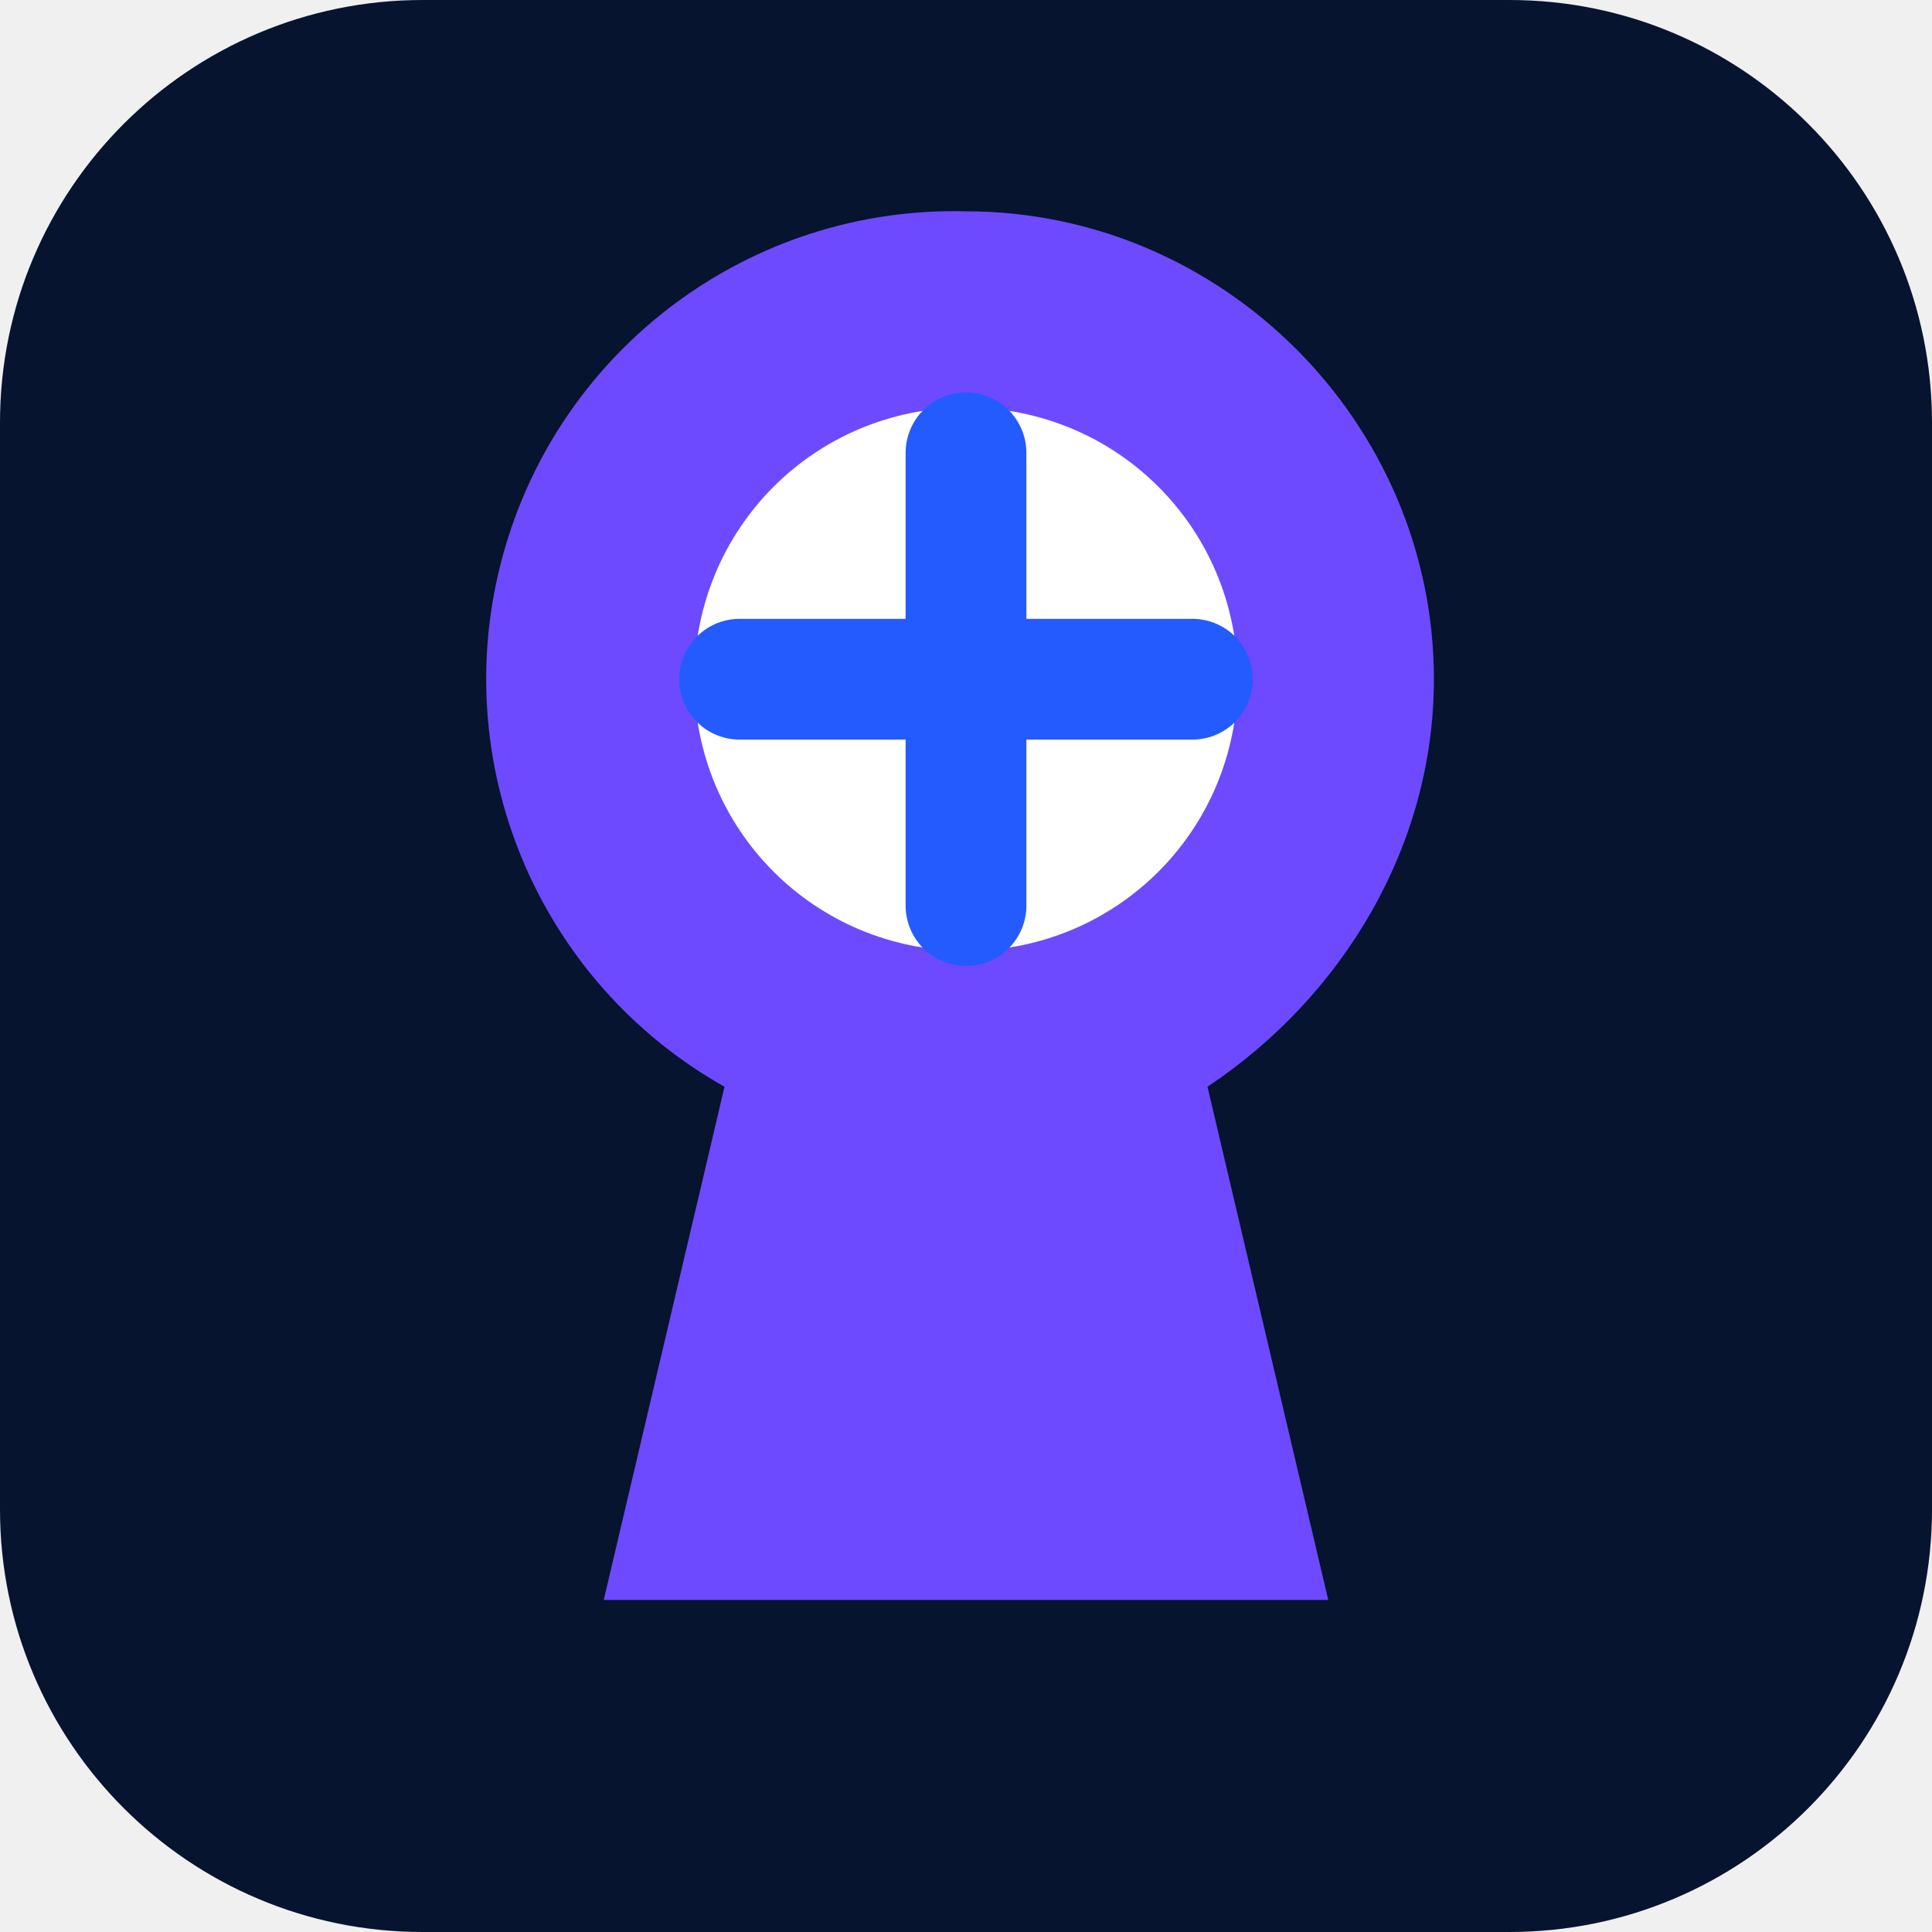
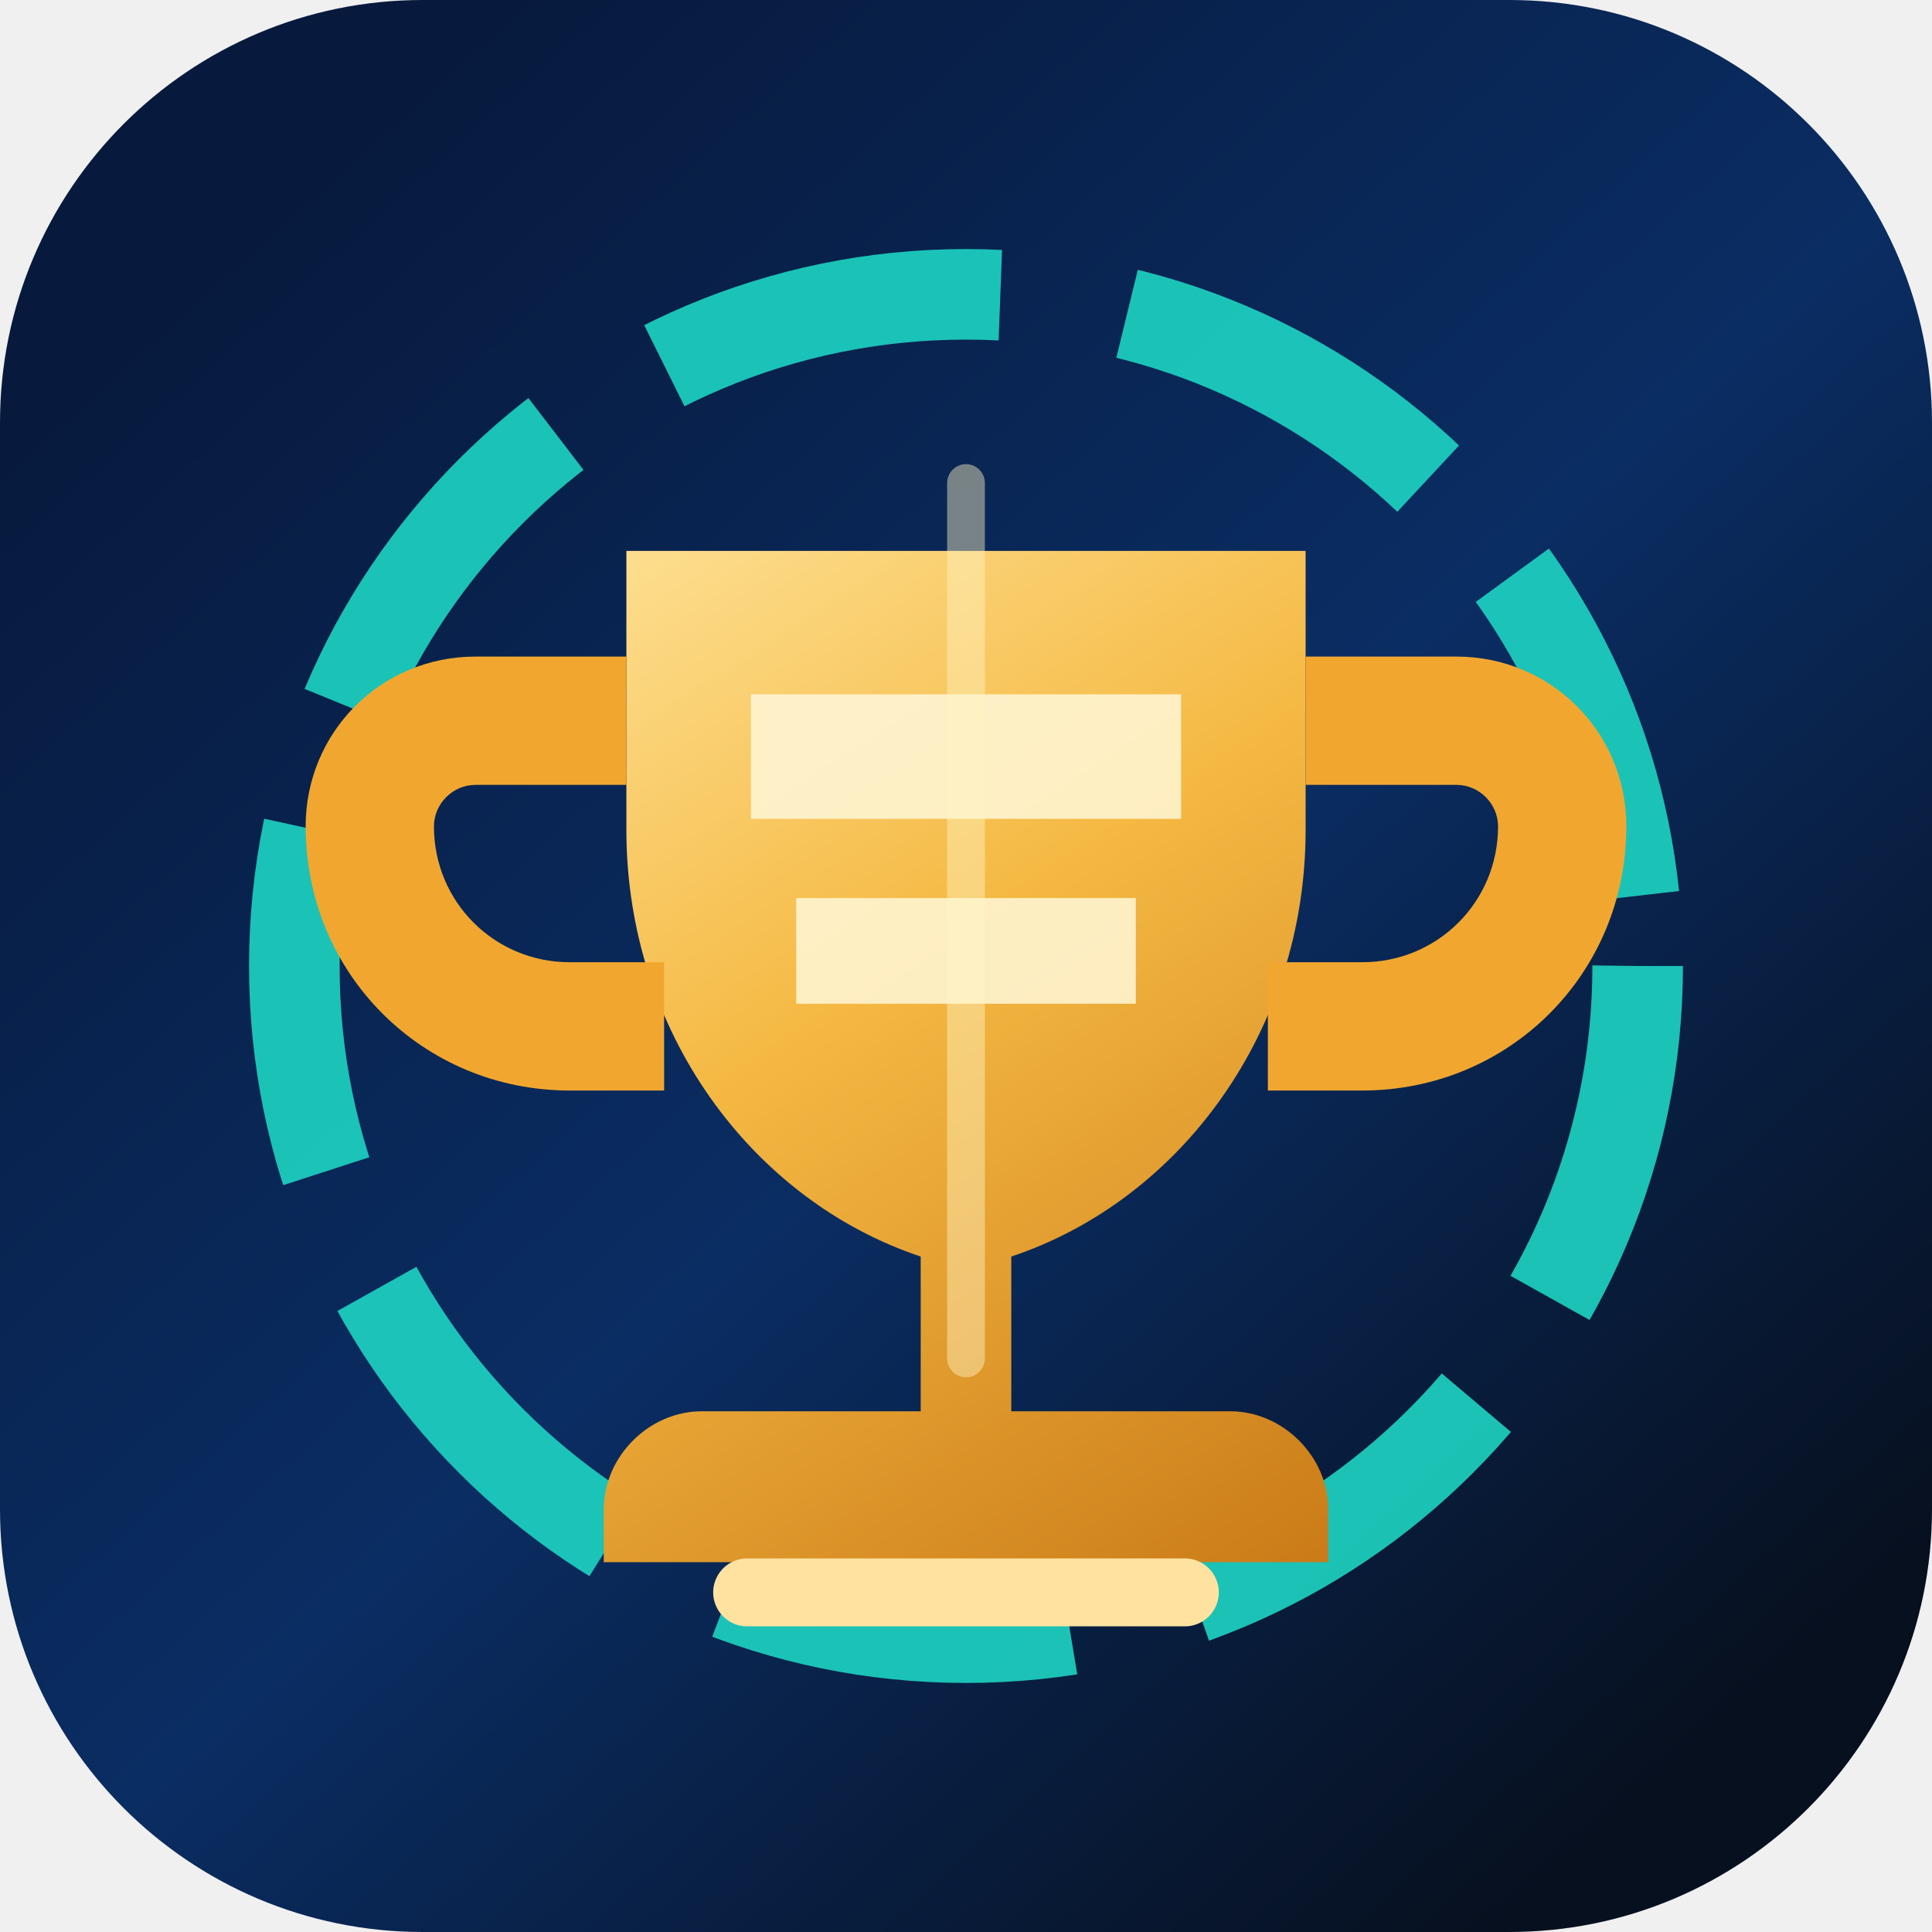
- <svg xmlns="http://www.w3.org/2000/svg" viewBox="0 0 128 128">
-   <rect width="128" height="128" rx="28" fill="#06142f" />
-   <path d="M64 14c17 0 31 14 31 31 0 11-6 21-15 27l8 34H40l8-34a31 31 0 0 1 16-58Z" fill="#6d4aff" />
-   <path d="M46 45c0-10 8-18 18-18s18 8 18 18-8 18-18 18-18-8-18-18Z" fill="#fff" />
-   <path d="M64 30v30M49 45h30" stroke="#245bff" stroke-width="8" stroke-linecap="round" />
+ <svg xmlns="http://www.w3.org/2000/svg" viewBox="0 0 512 512">
+   <defs>
+     <linearGradient id="bg" x1="70" y1="54" x2="444" y2="468" gradientUnits="userSpaceOnUse">
+       <stop offset="0" stop-color="#071a3d" />
+       <stop offset="0.52" stop-color="#0a2d63" />
+       <stop offset="1" stop-color="#07101f" />
+     </linearGradient>
+     <linearGradient id="cup" x1="159" y1="112" x2="357" y2="418" gradientUnits="userSpaceOnUse">
+       <stop offset="0" stop-color="#ffe7a1" />
+       <stop offset="0.45" stop-color="#f5b943" />
+       <stop offset="1" stop-color="#c97916" />
+     </linearGradient>
+   </defs>
+   <rect width="512" height="512" rx="112" fill="url(#bg)" />
+   <circle cx="256" cy="256" r="178" fill="none" stroke="#1dd4c2" stroke-width="24" stroke-dasharray="92 34" opacity="0.9" />
+   <path d="M166 146h180v74c0 53-33 98-78 113v41h58c14 0 26 12 26 26v14H160v-14c0-14 12-26 26-26h58v-41c-45-15-78-60-78-113v-74Z" fill="url(#cup)" />
+   <path d="M346 174h40c25 0 45 20 45 45 0 39-31 70-70 70h-25v-34h25c20 0 36-16 36-36 0-6-5-11-11-11h-40v-34ZM166 174h-40c-25 0-45 20-45 45 0 39 31 70 70 70h25v-34h-25c-20 0-36-16-36-36 0-6 5-11 11-11h40v-34Z" fill="#f1a72f" />
+   <path d="M199 184h114v33H199zM211 238h90v28h-90z" fill="#fff7d6" opacity="0.86" />
+   <path d="M256 128v232" stroke="#fff3c4" stroke-width="10" stroke-linecap="round" opacity="0.45" />
+   <path d="M198 422h116" stroke="#ffe2a0" stroke-width="18" stroke-linecap="round" />
</svg>
